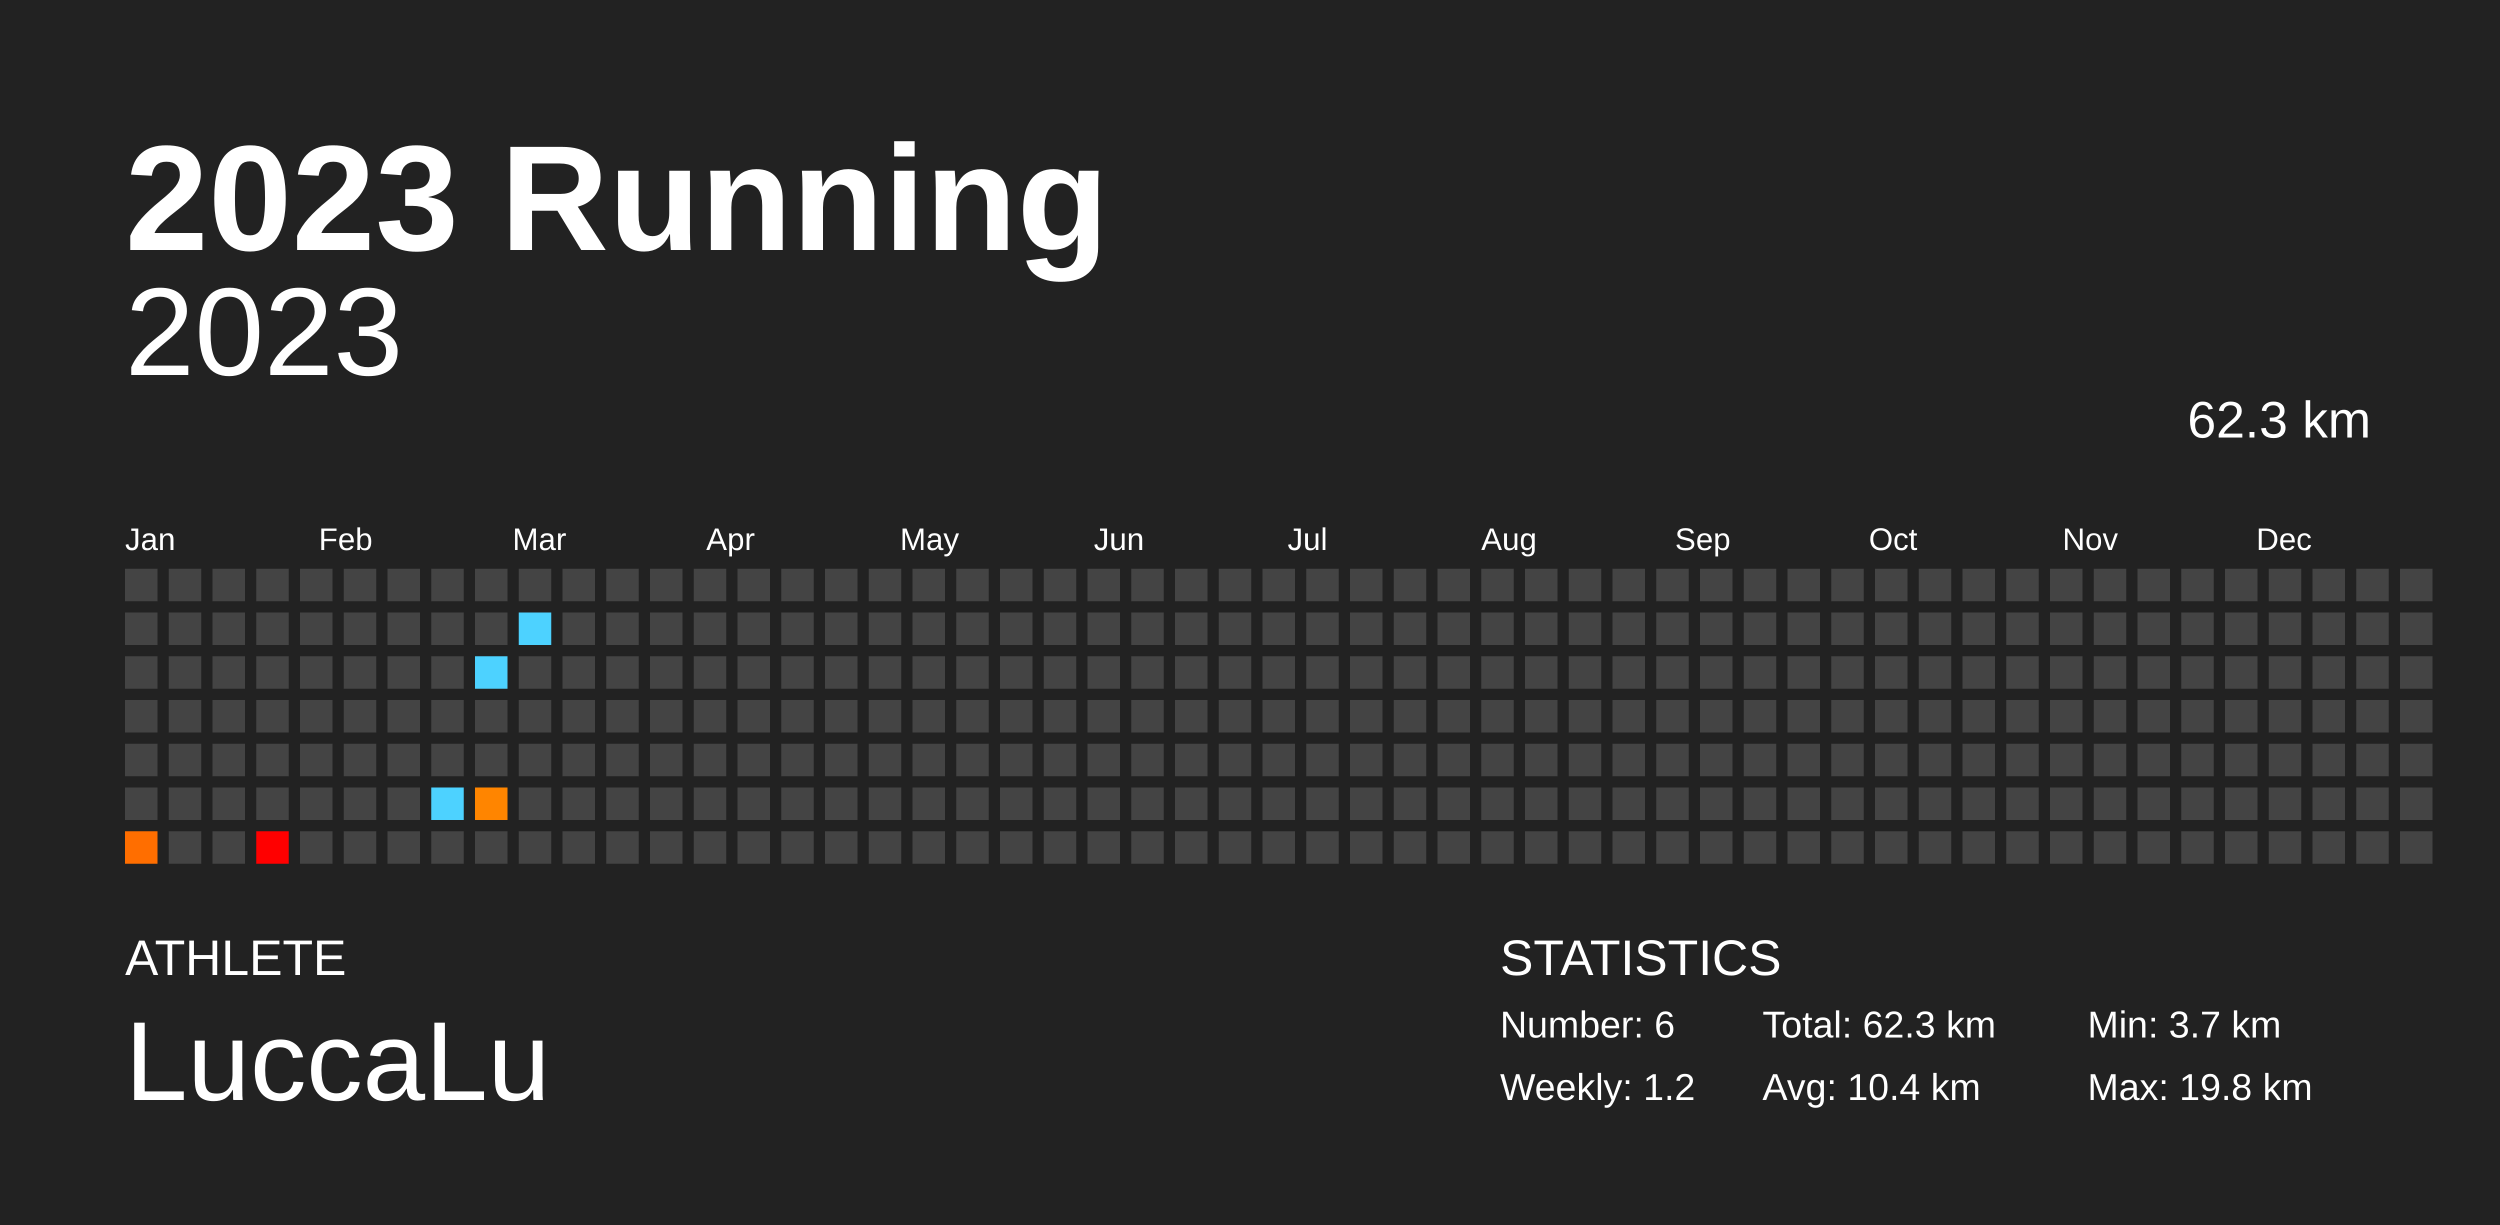
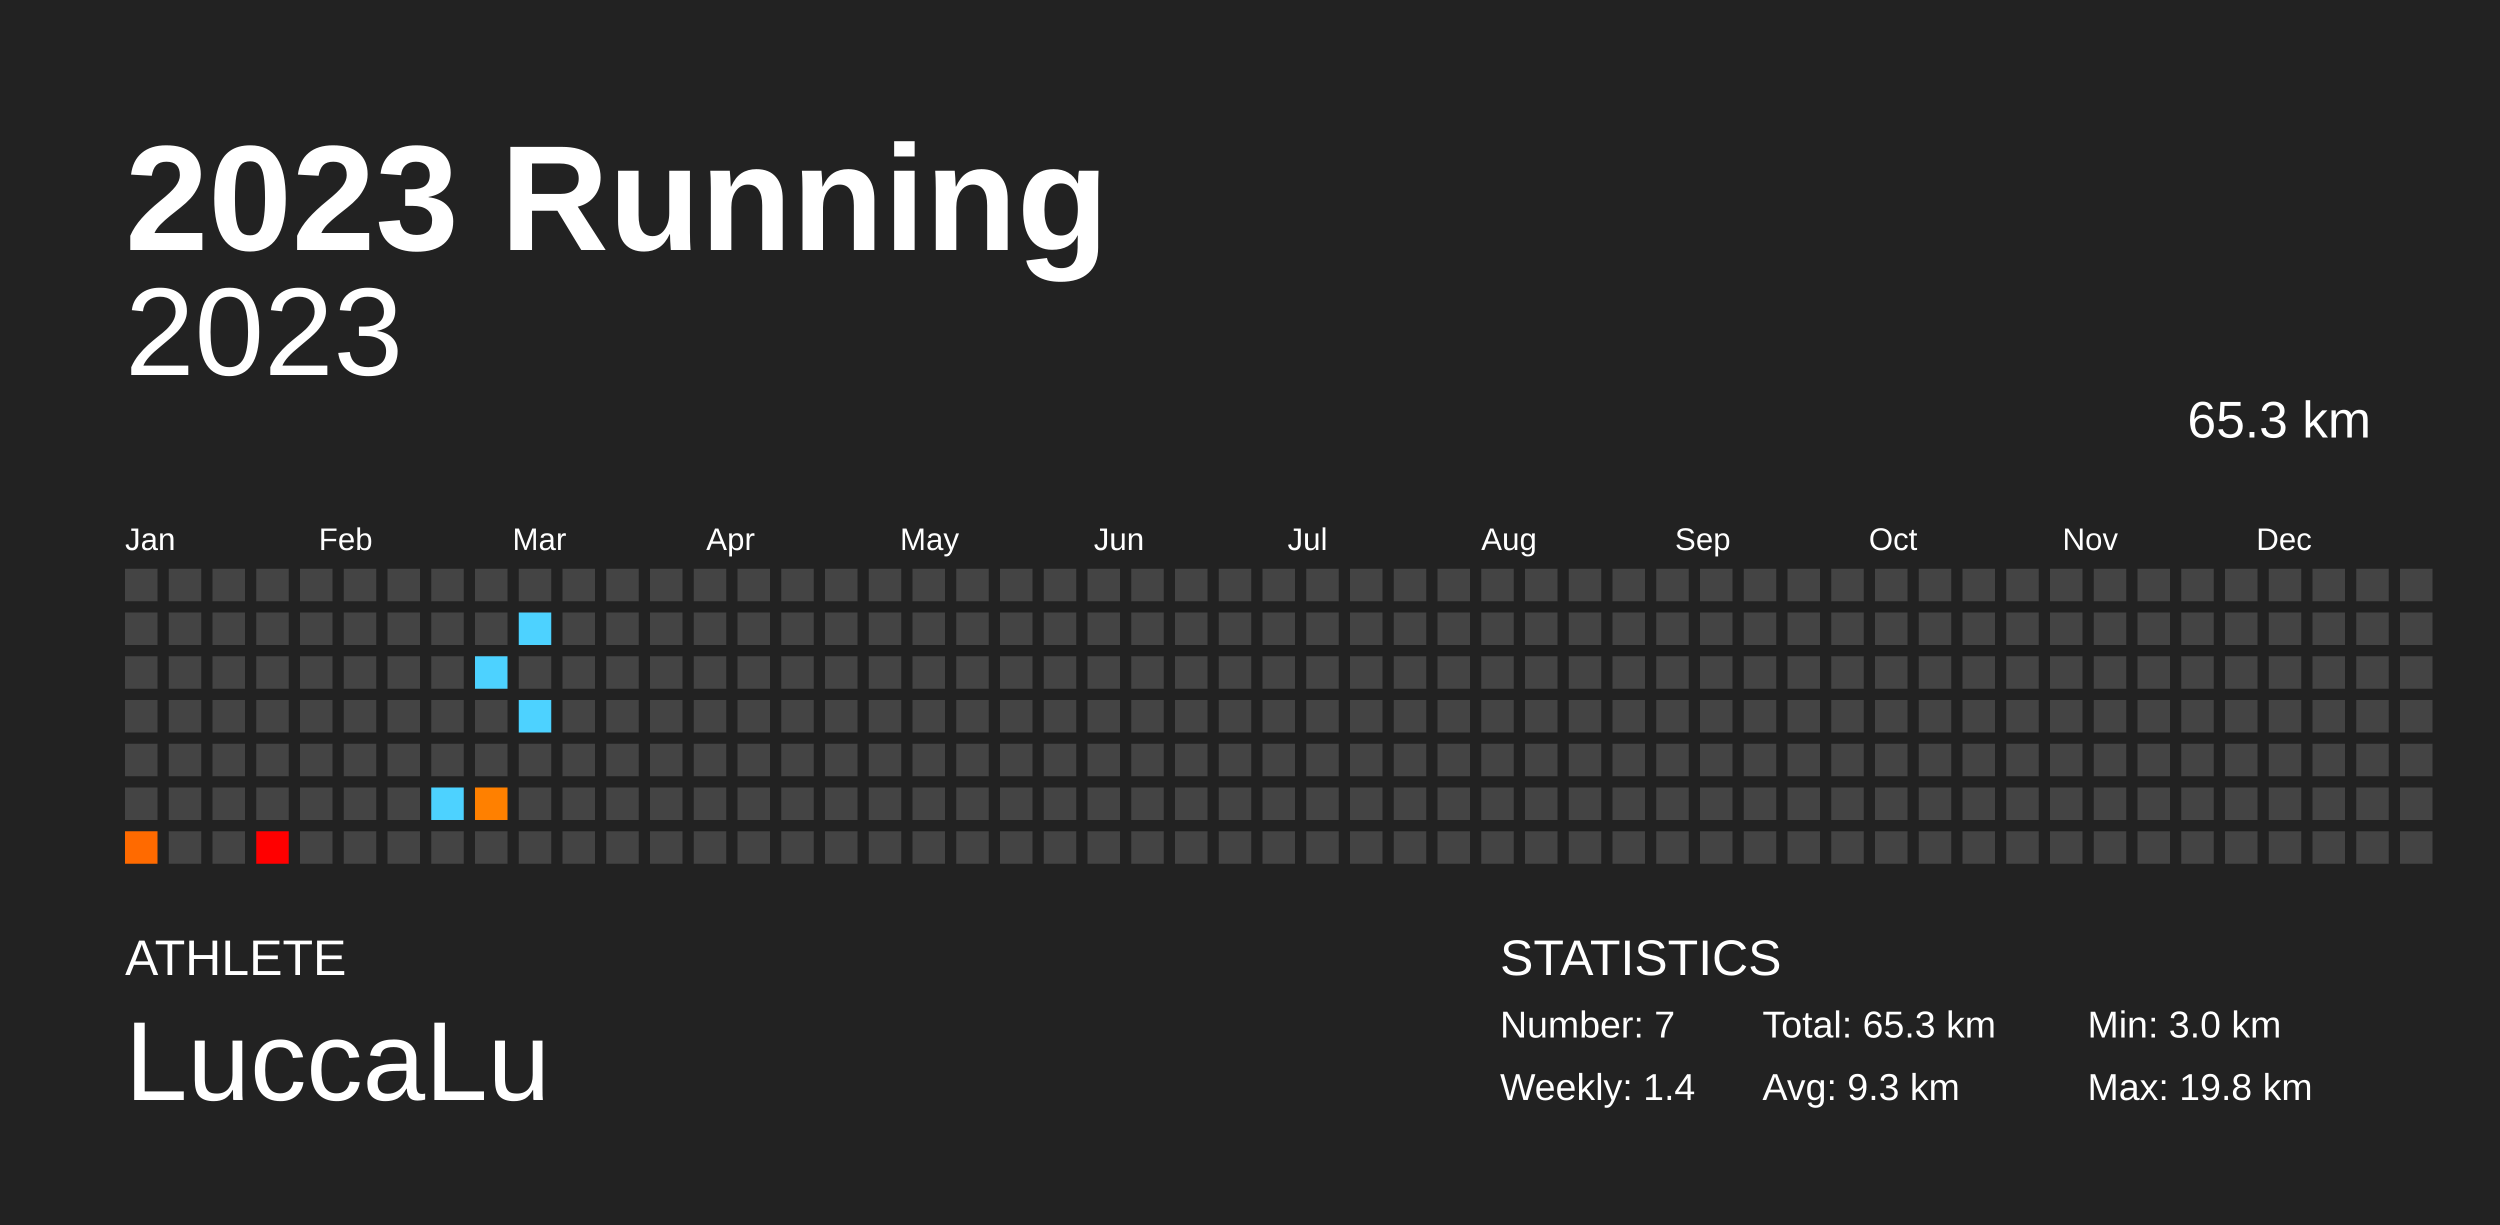
<svg xmlns="http://www.w3.org/2000/svg" baseProfile="full" height="98mm" version="1.1" viewBox="0,0,200,98" width="200mm">
  <defs />
  <rect fill="#222222" height="98" width="200" x="0" y="0" />
  <text fill="#FFFFFF" style="font-size:12px; font-family:Arial; font-weight:bold;" x="10" y="20">2023 Running</text>
  <text fill="#FFFFFF" style="font-size:4px; font-family:Arial" x="10" y="78">ATHLETE</text>
  <text fill="#FFFFFF" style="font-size:9px; font-family:Arial" x="10" y="88">LuccaLu</text>
  <text fill="#FFFFFF" style="font-size:4px; font-family:Arial" x="120" y="78">STATISTICS</text>
-   <text fill="#FFFFFF" style="font-size:3px; font-family:Arial" x="120" y="83">Number: 6</text>
-   <text fill="#FFFFFF" style="font-size:3px; font-family:Arial" x="120" y="88">Weekly: 1.2</text>
-   <text fill="#FFFFFF" style="font-size:3px; font-family:Arial" x="141" y="83">Total: 62.3 km</text>
-   <text fill="#FFFFFF" style="font-size:3px; font-family:Arial" x="141" y="88">Avg: 10.4 km</text>
-   <text fill="#FFFFFF" style="font-size:3px; font-family:Arial" x="167" y="83">Min: 3.7 km</text>
+   <text fill="#FFFFFF" style="font-size:3px; font-family:Arial" x="120" y="83">Number: 7</text>
+   <text fill="#FFFFFF" style="font-size:3px; font-family:Arial" x="120" y="88">Weekly: 1.4</text>
+   <text fill="#FFFFFF" style="font-size:3px; font-family:Arial" x="141" y="83">Total: 65.3 km</text>
+   <text fill="#FFFFFF" style="font-size:3px; font-family:Arial" x="141" y="88">Avg: 9.3 km</text>
+   <text fill="#FFFFFF" style="font-size:3px; font-family:Arial" x="167" y="83">Min: 3.0 km</text>
  <text fill="#FFFFFF" style="font-size:3px; font-family:Arial" x="167" y="88">Max: 19.8 km</text>
  <text alignment-baseline="hanging" fill="#FFFFFF" style="font-size:10.0px; font-family:Arial;" x="10" y="30">2023</text>
-   <text alignment-baseline="hanging" fill="#FFFFFF" style="font-size:4.125px; font-family:Arial;" x="175" y="35">62.3 km</text>
+   <text alignment-baseline="hanging" fill="#FFFFFF" style="font-size:4.125px; font-family:Arial;" x="175" y="35">65.3 km</text>
  <text fill="#FFFFFF" style="font-size:2.5px; font-family:Arial" x="10.0" y="44">Jan</text>
  <text fill="#FFFFFF" style="font-size:2.5px; font-family:Arial" x="25.5" y="44">Feb</text>
  <text fill="#FFFFFF" style="font-size:2.5px; font-family:Arial" x="41.0" y="44">Mar</text>
  <text fill="#FFFFFF" style="font-size:2.5px; font-family:Arial" x="56.5" y="44">Apr</text>
  <text fill="#FFFFFF" style="font-size:2.5px; font-family:Arial" x="72.0" y="44">May</text>
  <text fill="#FFFFFF" style="font-size:2.5px; font-family:Arial" x="87.5" y="44">Jun</text>
  <text fill="#FFFFFF" style="font-size:2.5px; font-family:Arial" x="103.0" y="44">Jul</text>
  <text fill="#FFFFFF" style="font-size:2.5px; font-family:Arial" x="118.5" y="44">Aug</text>
  <text fill="#FFFFFF" style="font-size:2.5px; font-family:Arial" x="134.0" y="44">Sep</text>
  <text fill="#FFFFFF" style="font-size:2.5px; font-family:Arial" x="149.5" y="44">Oct</text>
  <text fill="#FFFFFF" style="font-size:2.5px; font-family:Arial" x="165.0" y="44">Nov</text>
  <text fill="#FFFFFF" style="font-size:2.5px; font-family:Arial" x="180.5" y="44">Dec</text>
  <rect fill="#444444" height="2.6" width="2.6" x="10.0" y="45.5" />
  <rect fill="#444444" height="2.6" width="2.6" x="10.0" y="49.0" />
  <rect fill="#444444" height="2.6" width="2.6" x="10.0" y="52.5" />
  <rect fill="#444444" height="2.6" width="2.6" x="10.0" y="56.0" />
  <rect fill="#444444" height="2.6" width="2.6" x="10.0" y="59.5" />
  <rect fill="#444444" height="2.6" width="2.6" x="10.0" y="63.0" />
-   <rect fill="#ff6e00" height="2.6" width="2.6" x="10.0" y="66.5" />
+   <rect fill="#ff6a00" height="2.6" width="2.6" x="10.0" y="66.5" />
  <rect fill="#444444" height="2.6" width="2.6" x="13.5" y="45.5" />
  <rect fill="#444444" height="2.6" width="2.6" x="13.5" y="49.0" />
  <rect fill="#444444" height="2.6" width="2.6" x="13.5" y="52.5" />
  <rect fill="#444444" height="2.6" width="2.6" x="13.5" y="56.0" />
  <rect fill="#444444" height="2.6" width="2.6" x="13.5" y="59.5" />
  <rect fill="#444444" height="2.6" width="2.6" x="13.5" y="63.0" />
  <rect fill="#444444" height="2.6" width="2.6" x="13.5" y="66.5" />
  <rect fill="#444444" height="2.6" width="2.6" x="17.0" y="45.5" />
  <rect fill="#444444" height="2.6" width="2.6" x="17.0" y="49.0" />
  <rect fill="#444444" height="2.6" width="2.6" x="17.0" y="52.5" />
  <rect fill="#444444" height="2.6" width="2.6" x="17.0" y="56.0" />
  <rect fill="#444444" height="2.6" width="2.6" x="17.0" y="59.5" />
  <rect fill="#444444" height="2.6" width="2.6" x="17.0" y="63.0" />
  <rect fill="#444444" height="2.6" width="2.6" x="17.0" y="66.5" />
  <rect fill="#444444" height="2.6" width="2.6" x="20.5" y="45.5" />
  <rect fill="#444444" height="2.6" width="2.6" x="20.5" y="49.0" />
  <rect fill="#444444" height="2.6" width="2.6" x="20.5" y="52.5" />
  <rect fill="#444444" height="2.6" width="2.6" x="20.5" y="56.0" />
  <rect fill="#444444" height="2.6" width="2.6" x="20.5" y="59.5" />
  <rect fill="#444444" height="2.6" width="2.6" x="20.5" y="63.0" />
  <rect fill="#ff0000" height="2.6" width="2.6" x="20.5" y="66.5" />
  <rect fill="#444444" height="2.6" width="2.6" x="24.0" y="45.5" />
  <rect fill="#444444" height="2.6" width="2.6" x="24.0" y="49.0" />
  <rect fill="#444444" height="2.6" width="2.6" x="24.0" y="52.5" />
  <rect fill="#444444" height="2.6" width="2.6" x="24.0" y="56.0" />
  <rect fill="#444444" height="2.6" width="2.6" x="24.0" y="59.5" />
  <rect fill="#444444" height="2.6" width="2.6" x="24.0" y="63.0" />
  <rect fill="#444444" height="2.6" width="2.6" x="24.0" y="66.5" />
  <rect fill="#444444" height="2.6" width="2.6" x="27.5" y="45.5" />
  <rect fill="#444444" height="2.6" width="2.6" x="27.5" y="49.0" />
  <rect fill="#444444" height="2.6" width="2.6" x="27.5" y="52.5" />
  <rect fill="#444444" height="2.6" width="2.6" x="27.5" y="56.0" />
  <rect fill="#444444" height="2.6" width="2.6" x="27.5" y="59.5" />
  <rect fill="#444444" height="2.6" width="2.6" x="27.5" y="63.0" />
  <rect fill="#444444" height="2.6" width="2.6" x="27.5" y="66.5" />
  <rect fill="#444444" height="2.6" width="2.6" x="31.0" y="45.5" />
  <rect fill="#444444" height="2.6" width="2.6" x="31.0" y="49.0" />
  <rect fill="#444444" height="2.6" width="2.6" x="31.0" y="52.5" />
  <rect fill="#444444" height="2.6" width="2.6" x="31.0" y="56.0" />
  <rect fill="#444444" height="2.6" width="2.6" x="31.0" y="59.5" />
  <rect fill="#444444" height="2.6" width="2.6" x="31.0" y="63.0" />
  <rect fill="#444444" height="2.6" width="2.6" x="31.0" y="66.5" />
  <rect fill="#444444" height="2.6" width="2.6" x="34.5" y="45.5" />
  <rect fill="#444444" height="2.6" width="2.6" x="34.5" y="49.0" />
  <rect fill="#444444" height="2.6" width="2.6" x="34.5" y="52.5" />
  <rect fill="#444444" height="2.6" width="2.6" x="34.5" y="56.0" />
  <rect fill="#444444" height="2.6" width="2.6" x="34.5" y="59.5" />
  <rect fill="#4dd2ff" height="2.6" width="2.6" x="34.5" y="63.0" />
  <rect fill="#444444" height="2.6" width="2.6" x="34.5" y="66.5" />
  <rect fill="#444444" height="2.6" width="2.6" x="38.0" y="45.5" />
  <rect fill="#444444" height="2.6" width="2.6" x="38.0" y="49.0" />
  <rect fill="#4dd2ff" height="2.6" width="2.6" x="38.0" y="52.5" />
  <rect fill="#444444" height="2.6" width="2.6" x="38.0" y="56.0" />
  <rect fill="#444444" height="2.6" width="2.6" x="38.0" y="59.5" />
-   <rect fill="#ff8500" height="2.6" width="2.6" x="38.0" y="63.0" />
+   <rect fill="#ff8000" height="2.6" width="2.6" x="38.0" y="63.0" />
  <rect fill="#444444" height="2.6" width="2.6" x="38.0" y="66.5" />
  <rect fill="#444444" height="2.6" width="2.6" x="41.5" y="45.5" />
  <rect fill="#4dd2ff" height="2.6" width="2.6" x="41.5" y="49.0" />
  <rect fill="#444444" height="2.6" width="2.6" x="41.5" y="52.5" />
-   <rect fill="#444444" height="2.6" width="2.6" x="41.5" y="56.0" />
+   <rect fill="#4dd2ff" height="2.6" width="2.6" x="41.5" y="56.0" />
  <rect fill="#444444" height="2.6" width="2.6" x="41.5" y="59.5" />
  <rect fill="#444444" height="2.6" width="2.6" x="41.5" y="63.0" />
  <rect fill="#444444" height="2.6" width="2.6" x="41.5" y="66.5" />
  <rect fill="#444444" height="2.6" width="2.6" x="45.0" y="45.5" />
  <rect fill="#444444" height="2.6" width="2.6" x="45.0" y="49.0" />
  <rect fill="#444444" height="2.6" width="2.6" x="45.0" y="52.5" />
  <rect fill="#444444" height="2.6" width="2.6" x="45.0" y="56.0" />
  <rect fill="#444444" height="2.6" width="2.6" x="45.0" y="59.5" />
  <rect fill="#444444" height="2.6" width="2.6" x="45.0" y="63.0" />
  <rect fill="#444444" height="2.6" width="2.6" x="45.0" y="66.5" />
  <rect fill="#444444" height="2.6" width="2.6" x="48.5" y="45.5" />
  <rect fill="#444444" height="2.6" width="2.6" x="48.5" y="49.0" />
  <rect fill="#444444" height="2.6" width="2.6" x="48.5" y="52.5" />
  <rect fill="#444444" height="2.6" width="2.6" x="48.5" y="56.0" />
  <rect fill="#444444" height="2.6" width="2.6" x="48.5" y="59.5" />
  <rect fill="#444444" height="2.6" width="2.6" x="48.5" y="63.0" />
  <rect fill="#444444" height="2.6" width="2.6" x="48.5" y="66.5" />
  <rect fill="#444444" height="2.6" width="2.6" x="52.0" y="45.5" />
  <rect fill="#444444" height="2.6" width="2.6" x="52.0" y="49.0" />
  <rect fill="#444444" height="2.6" width="2.6" x="52.0" y="52.5" />
  <rect fill="#444444" height="2.6" width="2.6" x="52.0" y="56.0" />
  <rect fill="#444444" height="2.6" width="2.6" x="52.0" y="59.5" />
  <rect fill="#444444" height="2.6" width="2.6" x="52.0" y="63.0" />
  <rect fill="#444444" height="2.6" width="2.6" x="52.0" y="66.5" />
  <rect fill="#444444" height="2.6" width="2.6" x="55.5" y="45.5" />
  <rect fill="#444444" height="2.6" width="2.6" x="55.5" y="49.0" />
  <rect fill="#444444" height="2.6" width="2.6" x="55.5" y="52.5" />
  <rect fill="#444444" height="2.6" width="2.6" x="55.5" y="56.0" />
  <rect fill="#444444" height="2.6" width="2.6" x="55.5" y="59.5" />
  <rect fill="#444444" height="2.6" width="2.6" x="55.5" y="63.0" />
  <rect fill="#444444" height="2.6" width="2.6" x="55.5" y="66.5" />
  <rect fill="#444444" height="2.6" width="2.6" x="59.0" y="45.5" />
  <rect fill="#444444" height="2.6" width="2.6" x="59.0" y="49.0" />
  <rect fill="#444444" height="2.6" width="2.6" x="59.0" y="52.5" />
  <rect fill="#444444" height="2.6" width="2.6" x="59.0" y="56.0" />
  <rect fill="#444444" height="2.6" width="2.6" x="59.0" y="59.5" />
  <rect fill="#444444" height="2.6" width="2.6" x="59.0" y="63.0" />
  <rect fill="#444444" height="2.6" width="2.6" x="59.0" y="66.5" />
  <rect fill="#444444" height="2.6" width="2.6" x="62.5" y="45.5" />
  <rect fill="#444444" height="2.6" width="2.6" x="62.5" y="49.0" />
  <rect fill="#444444" height="2.6" width="2.6" x="62.5" y="52.5" />
  <rect fill="#444444" height="2.6" width="2.6" x="62.5" y="56.0" />
  <rect fill="#444444" height="2.6" width="2.6" x="62.5" y="59.5" />
  <rect fill="#444444" height="2.6" width="2.6" x="62.5" y="63.0" />
  <rect fill="#444444" height="2.6" width="2.6" x="62.5" y="66.5" />
  <rect fill="#444444" height="2.6" width="2.6" x="66.0" y="45.5" />
  <rect fill="#444444" height="2.6" width="2.6" x="66.0" y="49.0" />
  <rect fill="#444444" height="2.6" width="2.6" x="66.0" y="52.5" />
  <rect fill="#444444" height="2.6" width="2.6" x="66.0" y="56.0" />
  <rect fill="#444444" height="2.6" width="2.6" x="66.0" y="59.5" />
  <rect fill="#444444" height="2.6" width="2.6" x="66.0" y="63.0" />
  <rect fill="#444444" height="2.6" width="2.6" x="66.0" y="66.5" />
  <rect fill="#444444" height="2.6" width="2.6" x="69.5" y="45.5" />
  <rect fill="#444444" height="2.6" width="2.6" x="69.5" y="49.0" />
  <rect fill="#444444" height="2.6" width="2.6" x="69.5" y="52.5" />
  <rect fill="#444444" height="2.6" width="2.6" x="69.5" y="56.0" />
  <rect fill="#444444" height="2.6" width="2.6" x="69.5" y="59.5" />
  <rect fill="#444444" height="2.6" width="2.6" x="69.5" y="63.0" />
  <rect fill="#444444" height="2.6" width="2.6" x="69.5" y="66.5" />
  <rect fill="#444444" height="2.6" width="2.6" x="73.0" y="45.5" />
  <rect fill="#444444" height="2.6" width="2.6" x="73.0" y="49.0" />
  <rect fill="#444444" height="2.6" width="2.6" x="73.0" y="52.5" />
  <rect fill="#444444" height="2.6" width="2.6" x="73.0" y="56.0" />
  <rect fill="#444444" height="2.6" width="2.6" x="73.0" y="59.5" />
  <rect fill="#444444" height="2.6" width="2.6" x="73.0" y="63.0" />
  <rect fill="#444444" height="2.6" width="2.6" x="73.0" y="66.5" />
  <rect fill="#444444" height="2.6" width="2.6" x="76.5" y="45.5" />
  <rect fill="#444444" height="2.6" width="2.6" x="76.5" y="49.0" />
  <rect fill="#444444" height="2.6" width="2.6" x="76.5" y="52.5" />
  <rect fill="#444444" height="2.6" width="2.6" x="76.5" y="56.0" />
  <rect fill="#444444" height="2.6" width="2.6" x="76.5" y="59.5" />
  <rect fill="#444444" height="2.6" width="2.6" x="76.5" y="63.0" />
  <rect fill="#444444" height="2.6" width="2.6" x="76.5" y="66.5" />
  <rect fill="#444444" height="2.6" width="2.6" x="80.0" y="45.5" />
  <rect fill="#444444" height="2.6" width="2.6" x="80.0" y="49.0" />
  <rect fill="#444444" height="2.6" width="2.6" x="80.0" y="52.5" />
  <rect fill="#444444" height="2.6" width="2.6" x="80.0" y="56.0" />
  <rect fill="#444444" height="2.6" width="2.6" x="80.0" y="59.5" />
  <rect fill="#444444" height="2.6" width="2.6" x="80.0" y="63.0" />
  <rect fill="#444444" height="2.6" width="2.6" x="80.0" y="66.5" />
  <rect fill="#444444" height="2.6" width="2.6" x="83.5" y="45.5" />
  <rect fill="#444444" height="2.6" width="2.6" x="83.5" y="49.0" />
  <rect fill="#444444" height="2.6" width="2.6" x="83.5" y="52.5" />
  <rect fill="#444444" height="2.6" width="2.6" x="83.5" y="56.0" />
  <rect fill="#444444" height="2.6" width="2.6" x="83.5" y="59.5" />
  <rect fill="#444444" height="2.6" width="2.6" x="83.5" y="63.0" />
  <rect fill="#444444" height="2.6" width="2.6" x="83.5" y="66.5" />
  <rect fill="#444444" height="2.6" width="2.6" x="87.0" y="45.5" />
  <rect fill="#444444" height="2.6" width="2.6" x="87.0" y="49.0" />
  <rect fill="#444444" height="2.6" width="2.6" x="87.0" y="52.5" />
  <rect fill="#444444" height="2.6" width="2.6" x="87.0" y="56.0" />
  <rect fill="#444444" height="2.6" width="2.6" x="87.0" y="59.5" />
  <rect fill="#444444" height="2.6" width="2.6" x="87.0" y="63.0" />
  <rect fill="#444444" height="2.6" width="2.6" x="87.0" y="66.5" />
  <rect fill="#444444" height="2.6" width="2.6" x="90.5" y="45.5" />
  <rect fill="#444444" height="2.6" width="2.6" x="90.5" y="49.0" />
  <rect fill="#444444" height="2.6" width="2.6" x="90.5" y="52.5" />
  <rect fill="#444444" height="2.6" width="2.6" x="90.5" y="56.0" />
  <rect fill="#444444" height="2.6" width="2.6" x="90.5" y="59.5" />
  <rect fill="#444444" height="2.6" width="2.6" x="90.5" y="63.0" />
  <rect fill="#444444" height="2.6" width="2.6" x="90.5" y="66.5" />
  <rect fill="#444444" height="2.6" width="2.6" x="94.0" y="45.5" />
  <rect fill="#444444" height="2.6" width="2.6" x="94.0" y="49.0" />
  <rect fill="#444444" height="2.6" width="2.6" x="94.0" y="52.5" />
  <rect fill="#444444" height="2.6" width="2.6" x="94.0" y="56.0" />
  <rect fill="#444444" height="2.6" width="2.6" x="94.0" y="59.5" />
  <rect fill="#444444" height="2.6" width="2.6" x="94.0" y="63.0" />
  <rect fill="#444444" height="2.6" width="2.6" x="94.0" y="66.5" />
  <rect fill="#444444" height="2.6" width="2.6" x="97.5" y="45.5" />
  <rect fill="#444444" height="2.6" width="2.6" x="97.5" y="49.0" />
  <rect fill="#444444" height="2.6" width="2.6" x="97.5" y="52.5" />
  <rect fill="#444444" height="2.6" width="2.6" x="97.5" y="56.0" />
  <rect fill="#444444" height="2.6" width="2.6" x="97.5" y="59.5" />
  <rect fill="#444444" height="2.6" width="2.6" x="97.5" y="63.0" />
  <rect fill="#444444" height="2.6" width="2.6" x="97.5" y="66.5" />
  <rect fill="#444444" height="2.6" width="2.6" x="101.0" y="45.5" />
  <rect fill="#444444" height="2.6" width="2.6" x="101.0" y="49.0" />
  <rect fill="#444444" height="2.6" width="2.6" x="101.0" y="52.5" />
  <rect fill="#444444" height="2.6" width="2.6" x="101.0" y="56.0" />
  <rect fill="#444444" height="2.6" width="2.6" x="101.0" y="59.5" />
  <rect fill="#444444" height="2.6" width="2.6" x="101.0" y="63.0" />
  <rect fill="#444444" height="2.6" width="2.6" x="101.0" y="66.5" />
  <rect fill="#444444" height="2.6" width="2.6" x="104.5" y="45.5" />
  <rect fill="#444444" height="2.6" width="2.6" x="104.5" y="49.0" />
  <rect fill="#444444" height="2.6" width="2.6" x="104.5" y="52.5" />
  <rect fill="#444444" height="2.6" width="2.6" x="104.5" y="56.0" />
  <rect fill="#444444" height="2.6" width="2.6" x="104.5" y="59.5" />
  <rect fill="#444444" height="2.6" width="2.6" x="104.5" y="63.0" />
  <rect fill="#444444" height="2.6" width="2.6" x="104.5" y="66.5" />
  <rect fill="#444444" height="2.6" width="2.6" x="108.0" y="45.5" />
  <rect fill="#444444" height="2.6" width="2.6" x="108.0" y="49.0" />
  <rect fill="#444444" height="2.6" width="2.6" x="108.0" y="52.5" />
  <rect fill="#444444" height="2.6" width="2.6" x="108.0" y="56.0" />
  <rect fill="#444444" height="2.6" width="2.6" x="108.0" y="59.5" />
  <rect fill="#444444" height="2.6" width="2.6" x="108.0" y="63.0" />
  <rect fill="#444444" height="2.6" width="2.6" x="108.0" y="66.5" />
  <rect fill="#444444" height="2.6" width="2.6" x="111.5" y="45.5" />
  <rect fill="#444444" height="2.6" width="2.6" x="111.5" y="49.0" />
  <rect fill="#444444" height="2.6" width="2.6" x="111.5" y="52.5" />
  <rect fill="#444444" height="2.6" width="2.6" x="111.5" y="56.0" />
  <rect fill="#444444" height="2.6" width="2.6" x="111.5" y="59.5" />
  <rect fill="#444444" height="2.6" width="2.6" x="111.5" y="63.0" />
  <rect fill="#444444" height="2.6" width="2.6" x="111.5" y="66.5" />
  <rect fill="#444444" height="2.6" width="2.6" x="115.0" y="45.5" />
  <rect fill="#444444" height="2.6" width="2.6" x="115.0" y="49.0" />
  <rect fill="#444444" height="2.6" width="2.6" x="115.0" y="52.5" />
  <rect fill="#444444" height="2.6" width="2.6" x="115.0" y="56.0" />
  <rect fill="#444444" height="2.6" width="2.6" x="115.0" y="59.5" />
  <rect fill="#444444" height="2.6" width="2.6" x="115.0" y="63.0" />
  <rect fill="#444444" height="2.6" width="2.6" x="115.0" y="66.5" />
  <rect fill="#444444" height="2.6" width="2.6" x="118.5" y="45.5" />
  <rect fill="#444444" height="2.6" width="2.6" x="118.5" y="49.0" />
  <rect fill="#444444" height="2.6" width="2.6" x="118.5" y="52.5" />
  <rect fill="#444444" height="2.6" width="2.6" x="118.5" y="56.0" />
  <rect fill="#444444" height="2.6" width="2.6" x="118.5" y="59.5" />
  <rect fill="#444444" height="2.6" width="2.6" x="118.5" y="63.0" />
  <rect fill="#444444" height="2.6" width="2.6" x="118.5" y="66.5" />
  <rect fill="#444444" height="2.6" width="2.6" x="122.0" y="45.5" />
  <rect fill="#444444" height="2.6" width="2.6" x="122.0" y="49.0" />
  <rect fill="#444444" height="2.6" width="2.6" x="122.0" y="52.5" />
  <rect fill="#444444" height="2.6" width="2.6" x="122.0" y="56.0" />
  <rect fill="#444444" height="2.6" width="2.6" x="122.0" y="59.5" />
  <rect fill="#444444" height="2.6" width="2.6" x="122.0" y="63.0" />
  <rect fill="#444444" height="2.6" width="2.6" x="122.0" y="66.5" />
  <rect fill="#444444" height="2.6" width="2.6" x="125.5" y="45.5" />
  <rect fill="#444444" height="2.6" width="2.6" x="125.5" y="49.0" />
  <rect fill="#444444" height="2.6" width="2.6" x="125.5" y="52.5" />
  <rect fill="#444444" height="2.6" width="2.6" x="125.5" y="56.0" />
  <rect fill="#444444" height="2.6" width="2.6" x="125.5" y="59.5" />
  <rect fill="#444444" height="2.6" width="2.6" x="125.5" y="63.0" />
  <rect fill="#444444" height="2.6" width="2.6" x="125.5" y="66.5" />
  <rect fill="#444444" height="2.6" width="2.6" x="129.0" y="45.5" />
  <rect fill="#444444" height="2.6" width="2.6" x="129.0" y="49.0" />
  <rect fill="#444444" height="2.6" width="2.6" x="129.0" y="52.5" />
  <rect fill="#444444" height="2.6" width="2.6" x="129.0" y="56.0" />
  <rect fill="#444444" height="2.6" width="2.6" x="129.0" y="59.5" />
  <rect fill="#444444" height="2.6" width="2.6" x="129.0" y="63.0" />
  <rect fill="#444444" height="2.6" width="2.6" x="129.0" y="66.5" />
  <rect fill="#444444" height="2.6" width="2.6" x="132.5" y="45.5" />
  <rect fill="#444444" height="2.6" width="2.6" x="132.5" y="49.0" />
  <rect fill="#444444" height="2.6" width="2.6" x="132.5" y="52.5" />
  <rect fill="#444444" height="2.6" width="2.6" x="132.5" y="56.0" />
  <rect fill="#444444" height="2.6" width="2.6" x="132.5" y="59.5" />
  <rect fill="#444444" height="2.6" width="2.6" x="132.5" y="63.0" />
  <rect fill="#444444" height="2.6" width="2.6" x="132.5" y="66.5" />
  <rect fill="#444444" height="2.6" width="2.6" x="136.0" y="45.5" />
  <rect fill="#444444" height="2.6" width="2.6" x="136.0" y="49.0" />
  <rect fill="#444444" height="2.6" width="2.6" x="136.0" y="52.5" />
  <rect fill="#444444" height="2.6" width="2.6" x="136.0" y="56.0" />
  <rect fill="#444444" height="2.6" width="2.6" x="136.0" y="59.5" />
  <rect fill="#444444" height="2.6" width="2.6" x="136.0" y="63.0" />
  <rect fill="#444444" height="2.6" width="2.6" x="136.0" y="66.5" />
  <rect fill="#444444" height="2.6" width="2.6" x="139.5" y="45.5" />
  <rect fill="#444444" height="2.6" width="2.6" x="139.5" y="49.0" />
  <rect fill="#444444" height="2.6" width="2.6" x="139.5" y="52.5" />
  <rect fill="#444444" height="2.6" width="2.6" x="139.5" y="56.0" />
  <rect fill="#444444" height="2.6" width="2.6" x="139.5" y="59.5" />
  <rect fill="#444444" height="2.6" width="2.6" x="139.5" y="63.0" />
  <rect fill="#444444" height="2.6" width="2.6" x="139.5" y="66.5" />
  <rect fill="#444444" height="2.6" width="2.6" x="143.0" y="45.5" />
  <rect fill="#444444" height="2.6" width="2.6" x="143.0" y="49.0" />
  <rect fill="#444444" height="2.6" width="2.6" x="143.0" y="52.5" />
  <rect fill="#444444" height="2.6" width="2.6" x="143.0" y="56.0" />
  <rect fill="#444444" height="2.6" width="2.6" x="143.0" y="59.5" />
  <rect fill="#444444" height="2.6" width="2.6" x="143.0" y="63.0" />
  <rect fill="#444444" height="2.6" width="2.6" x="143.0" y="66.5" />
  <rect fill="#444444" height="2.6" width="2.6" x="146.5" y="45.5" />
  <rect fill="#444444" height="2.6" width="2.6" x="146.5" y="49.0" />
  <rect fill="#444444" height="2.6" width="2.6" x="146.5" y="52.5" />
  <rect fill="#444444" height="2.6" width="2.6" x="146.5" y="56.0" />
  <rect fill="#444444" height="2.6" width="2.6" x="146.5" y="59.5" />
  <rect fill="#444444" height="2.6" width="2.6" x="146.5" y="63.0" />
  <rect fill="#444444" height="2.6" width="2.6" x="146.5" y="66.5" />
  <rect fill="#444444" height="2.6" width="2.6" x="150.0" y="45.5" />
  <rect fill="#444444" height="2.6" width="2.6" x="150.0" y="49.0" />
  <rect fill="#444444" height="2.6" width="2.6" x="150.0" y="52.5" />
  <rect fill="#444444" height="2.6" width="2.6" x="150.0" y="56.0" />
  <rect fill="#444444" height="2.6" width="2.6" x="150.0" y="59.5" />
  <rect fill="#444444" height="2.6" width="2.6" x="150.0" y="63.0" />
  <rect fill="#444444" height="2.6" width="2.6" x="150.0" y="66.5" />
  <rect fill="#444444" height="2.6" width="2.6" x="153.5" y="45.5" />
  <rect fill="#444444" height="2.6" width="2.6" x="153.5" y="49.0" />
  <rect fill="#444444" height="2.6" width="2.6" x="153.5" y="52.5" />
  <rect fill="#444444" height="2.6" width="2.6" x="153.5" y="56.0" />
  <rect fill="#444444" height="2.6" width="2.6" x="153.5" y="59.5" />
  <rect fill="#444444" height="2.6" width="2.6" x="153.5" y="63.0" />
  <rect fill="#444444" height="2.6" width="2.6" x="153.5" y="66.5" />
  <rect fill="#444444" height="2.6" width="2.6" x="157.0" y="45.5" />
  <rect fill="#444444" height="2.6" width="2.6" x="157.0" y="49.0" />
  <rect fill="#444444" height="2.6" width="2.6" x="157.0" y="52.5" />
  <rect fill="#444444" height="2.6" width="2.6" x="157.0" y="56.0" />
  <rect fill="#444444" height="2.6" width="2.6" x="157.0" y="59.5" />
  <rect fill="#444444" height="2.6" width="2.6" x="157.0" y="63.0" />
  <rect fill="#444444" height="2.6" width="2.6" x="157.0" y="66.5" />
  <rect fill="#444444" height="2.6" width="2.6" x="160.5" y="45.5" />
  <rect fill="#444444" height="2.6" width="2.6" x="160.5" y="49.0" />
  <rect fill="#444444" height="2.6" width="2.6" x="160.5" y="52.5" />
  <rect fill="#444444" height="2.6" width="2.6" x="160.5" y="56.0" />
  <rect fill="#444444" height="2.6" width="2.6" x="160.5" y="59.5" />
  <rect fill="#444444" height="2.6" width="2.6" x="160.5" y="63.0" />
  <rect fill="#444444" height="2.6" width="2.6" x="160.5" y="66.5" />
  <rect fill="#444444" height="2.6" width="2.6" x="164.0" y="45.5" />
  <rect fill="#444444" height="2.6" width="2.6" x="164.0" y="49.0" />
  <rect fill="#444444" height="2.6" width="2.6" x="164.0" y="52.5" />
  <rect fill="#444444" height="2.6" width="2.6" x="164.0" y="56.0" />
  <rect fill="#444444" height="2.6" width="2.6" x="164.0" y="59.5" />
  <rect fill="#444444" height="2.6" width="2.6" x="164.0" y="63.0" />
  <rect fill="#444444" height="2.6" width="2.6" x="164.0" y="66.5" />
  <rect fill="#444444" height="2.6" width="2.6" x="167.5" y="45.5" />
  <rect fill="#444444" height="2.6" width="2.6" x="167.5" y="49.0" />
  <rect fill="#444444" height="2.6" width="2.6" x="167.5" y="52.5" />
  <rect fill="#444444" height="2.6" width="2.6" x="167.5" y="56.0" />
  <rect fill="#444444" height="2.6" width="2.6" x="167.5" y="59.5" />
  <rect fill="#444444" height="2.6" width="2.6" x="167.5" y="63.0" />
  <rect fill="#444444" height="2.6" width="2.6" x="167.5" y="66.5" />
  <rect fill="#444444" height="2.6" width="2.6" x="171.0" y="45.5" />
  <rect fill="#444444" height="2.6" width="2.6" x="171.0" y="49.0" />
  <rect fill="#444444" height="2.6" width="2.6" x="171.0" y="52.5" />
  <rect fill="#444444" height="2.6" width="2.6" x="171.0" y="56.0" />
  <rect fill="#444444" height="2.6" width="2.6" x="171.0" y="59.5" />
  <rect fill="#444444" height="2.6" width="2.6" x="171.0" y="63.0" />
  <rect fill="#444444" height="2.6" width="2.6" x="171.0" y="66.5" />
  <rect fill="#444444" height="2.6" width="2.6" x="174.5" y="45.5" />
  <rect fill="#444444" height="2.6" width="2.6" x="174.5" y="49.0" />
  <rect fill="#444444" height="2.6" width="2.6" x="174.5" y="52.5" />
  <rect fill="#444444" height="2.6" width="2.6" x="174.5" y="56.0" />
  <rect fill="#444444" height="2.6" width="2.6" x="174.5" y="59.5" />
  <rect fill="#444444" height="2.6" width="2.6" x="174.5" y="63.0" />
  <rect fill="#444444" height="2.6" width="2.6" x="174.5" y="66.5" />
  <rect fill="#444444" height="2.6" width="2.6" x="178.0" y="45.5" />
  <rect fill="#444444" height="2.6" width="2.6" x="178.0" y="49.0" />
  <rect fill="#444444" height="2.6" width="2.6" x="178.0" y="52.5" />
  <rect fill="#444444" height="2.6" width="2.6" x="178.0" y="56.0" />
  <rect fill="#444444" height="2.6" width="2.6" x="178.0" y="59.5" />
  <rect fill="#444444" height="2.6" width="2.6" x="178.0" y="63.0" />
  <rect fill="#444444" height="2.6" width="2.6" x="178.0" y="66.5" />
  <rect fill="#444444" height="2.6" width="2.6" x="181.5" y="45.5" />
  <rect fill="#444444" height="2.6" width="2.6" x="181.5" y="49.0" />
  <rect fill="#444444" height="2.6" width="2.6" x="181.5" y="52.5" />
  <rect fill="#444444" height="2.6" width="2.6" x="181.5" y="56.0" />
  <rect fill="#444444" height="2.6" width="2.6" x="181.5" y="59.5" />
  <rect fill="#444444" height="2.6" width="2.6" x="181.5" y="63.0" />
  <rect fill="#444444" height="2.6" width="2.6" x="181.5" y="66.5" />
  <rect fill="#444444" height="2.6" width="2.6" x="185.0" y="45.5" />
  <rect fill="#444444" height="2.6" width="2.6" x="185.0" y="49.0" />
  <rect fill="#444444" height="2.6" width="2.6" x="185.0" y="52.5" />
  <rect fill="#444444" height="2.6" width="2.6" x="185.0" y="56.0" />
  <rect fill="#444444" height="2.6" width="2.6" x="185.0" y="59.5" />
  <rect fill="#444444" height="2.6" width="2.6" x="185.0" y="63.0" />
  <rect fill="#444444" height="2.6" width="2.6" x="185.0" y="66.5" />
  <rect fill="#444444" height="2.6" width="2.6" x="188.5" y="45.5" />
  <rect fill="#444444" height="2.6" width="2.6" x="188.5" y="49.0" />
  <rect fill="#444444" height="2.6" width="2.6" x="188.5" y="52.5" />
  <rect fill="#444444" height="2.6" width="2.6" x="188.5" y="56.0" />
  <rect fill="#444444" height="2.6" width="2.6" x="188.5" y="59.5" />
  <rect fill="#444444" height="2.6" width="2.6" x="188.5" y="63.0" />
  <rect fill="#444444" height="2.6" width="2.6" x="188.5" y="66.5" />
  <rect fill="#444444" height="2.6" width="2.6" x="192.0" y="45.5" />
  <rect fill="#444444" height="2.6" width="2.6" x="192.0" y="49.0" />
  <rect fill="#444444" height="2.6" width="2.6" x="192.0" y="52.5" />
  <rect fill="#444444" height="2.6" width="2.6" x="192.0" y="56.0" />
  <rect fill="#444444" height="2.6" width="2.6" x="192.0" y="59.5" />
  <rect fill="#444444" height="2.6" width="2.6" x="192.0" y="63.0" />
  <rect fill="#444444" height="2.6" width="2.6" x="192.0" y="66.5" />
</svg>
